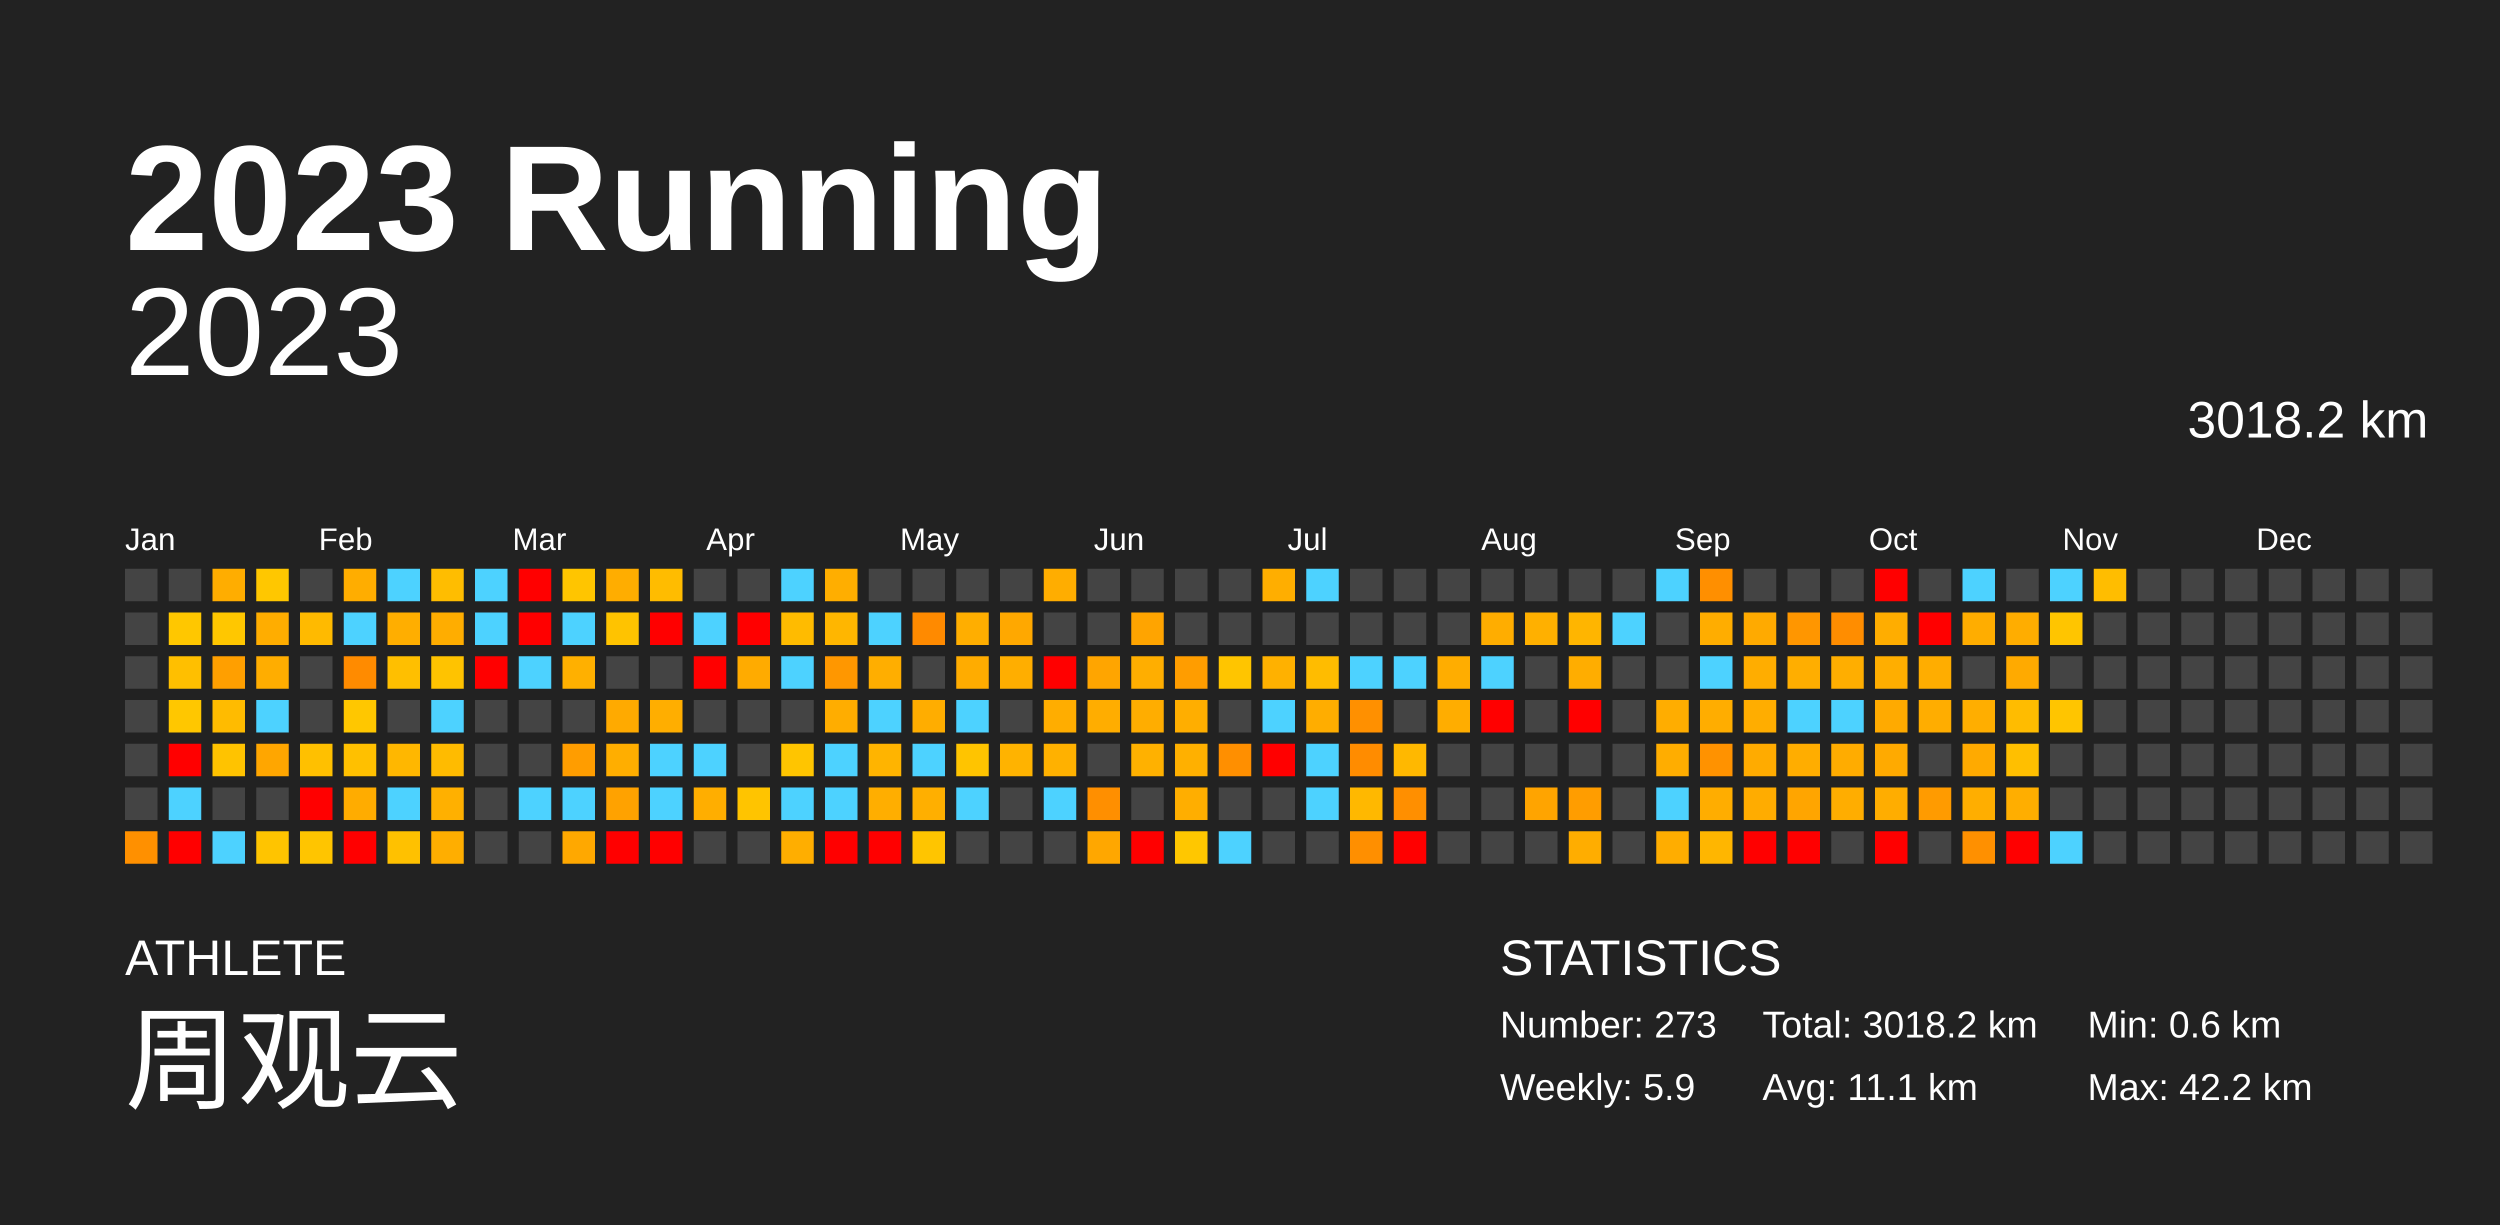
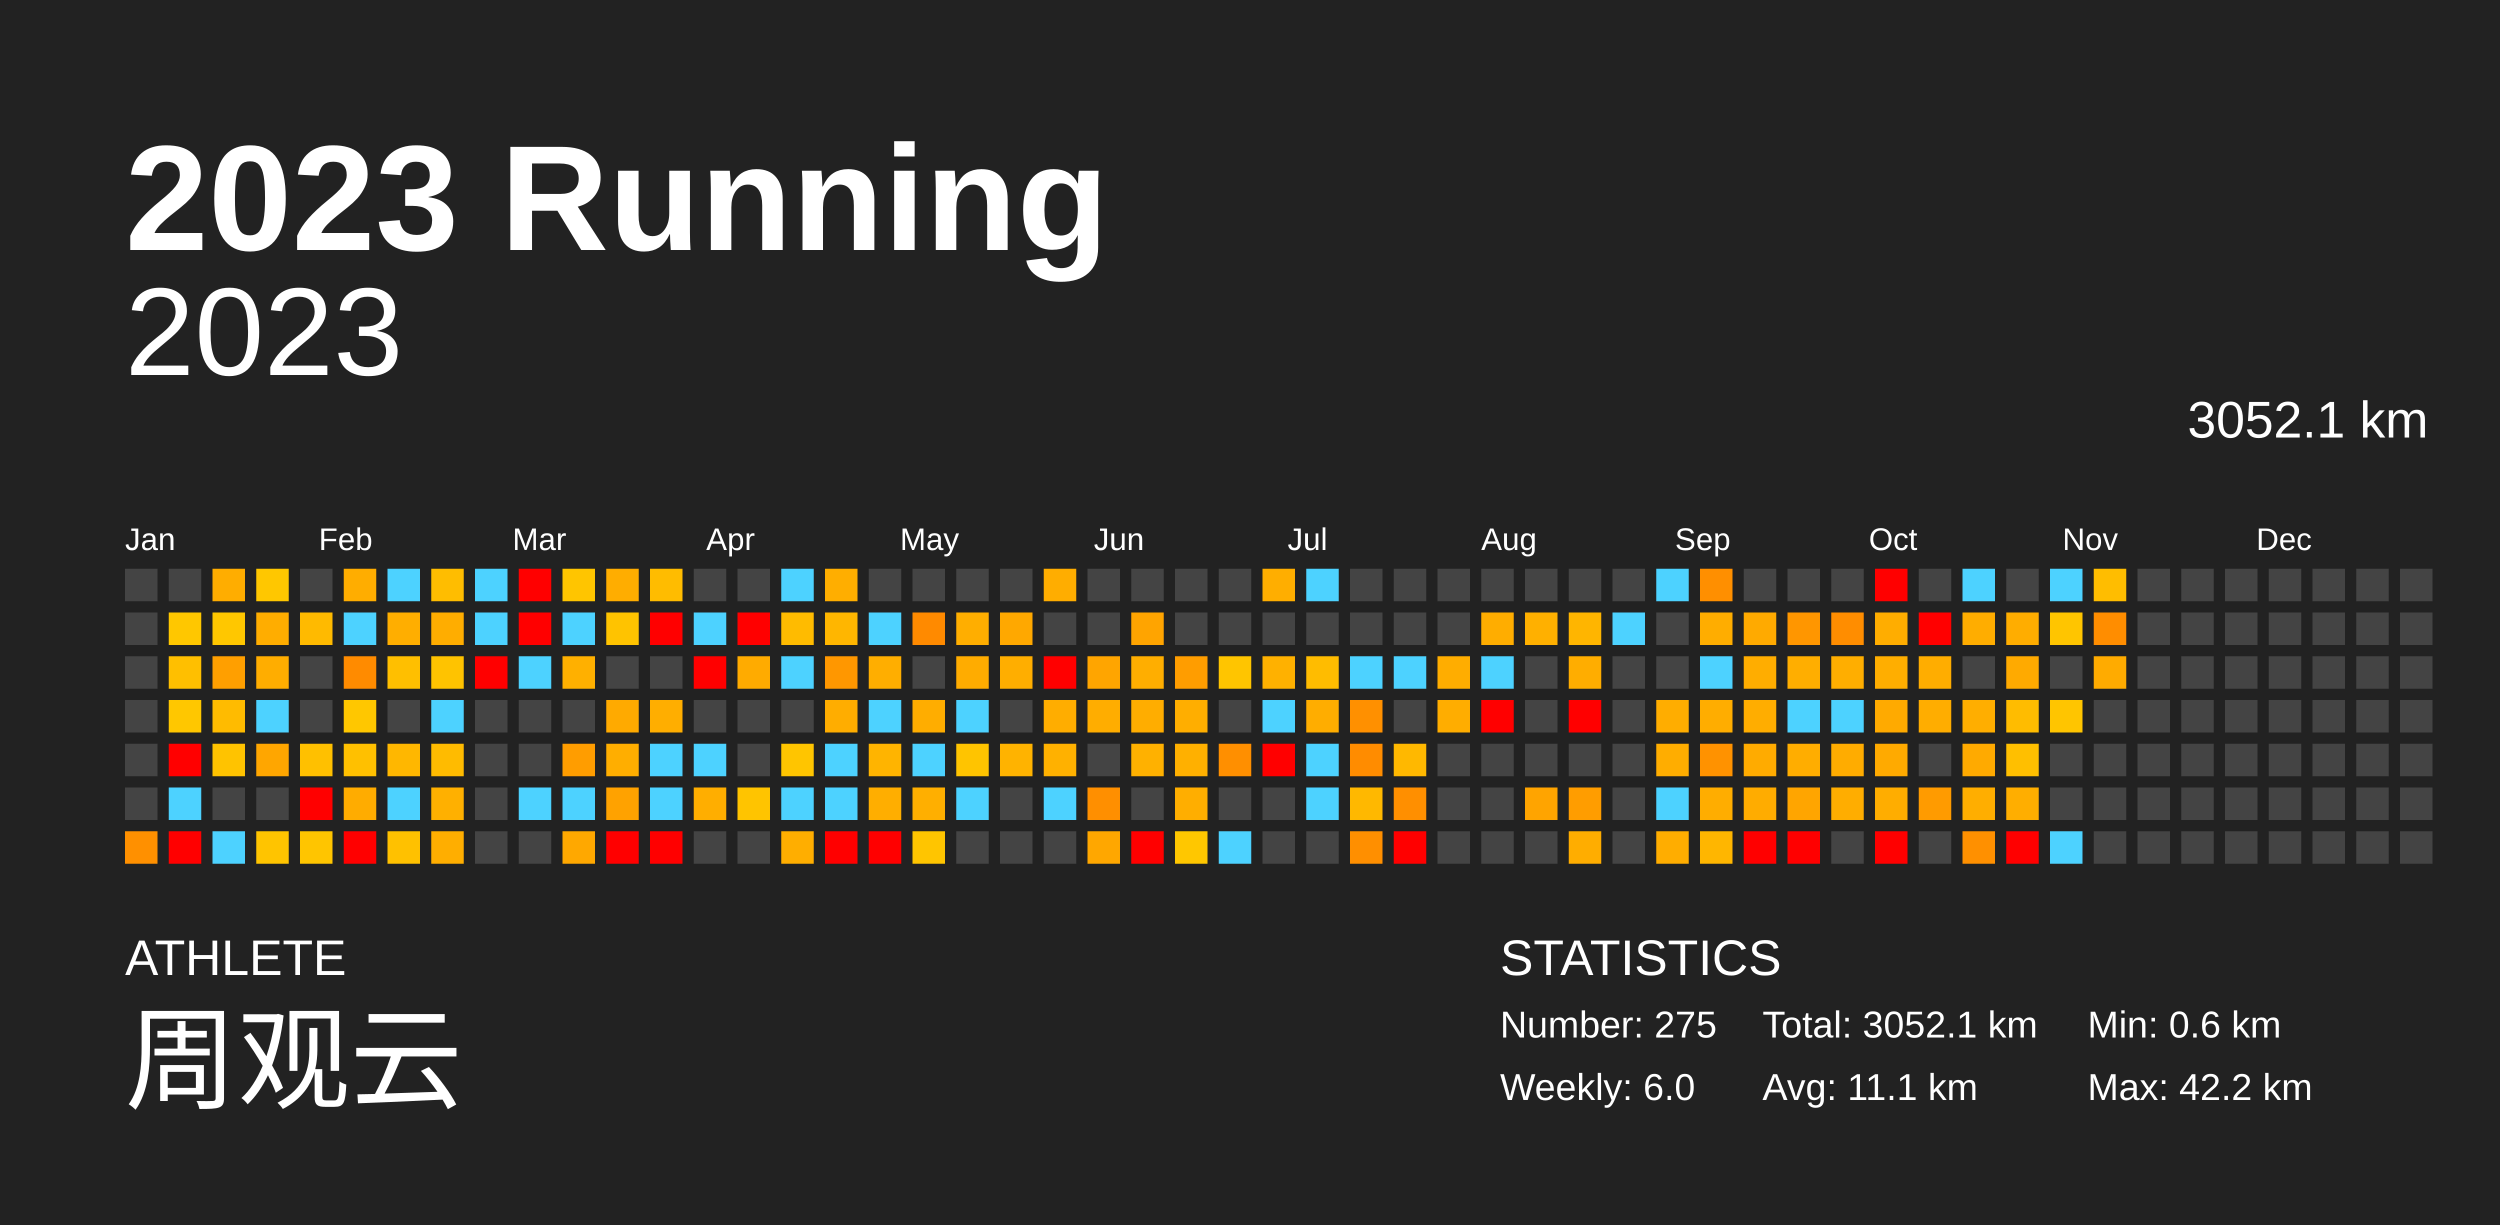
<svg xmlns="http://www.w3.org/2000/svg" baseProfile="full" height="98mm" version="1.1" viewBox="0,0,200,98" width="200mm">
  <defs />
  <rect fill="#222222" height="98" width="200" x="0" y="0" />
  <text fill="#FFFFFF" style="font-size:12px; font-family:Arial; font-weight:bold;" x="10" y="20">2023 Running</text>
  <text fill="#FFFFFF" style="font-size:4px; font-family:Arial" x="10" y="78">ATHLETE</text>
  <text fill="#FFFFFF" style="font-size:9px; font-family:Arial" x="10" y="88">周观云</text>
  <text fill="#FFFFFF" style="font-size:4px; font-family:Arial" x="120" y="78">STATISTICS</text>
-   <text fill="#FFFFFF" style="font-size:3px; font-family:Arial" x="120" y="83">Number: 273</text>
-   <text fill="#FFFFFF" style="font-size:3px; font-family:Arial" x="120" y="88">Weekly: 5.9</text>
-   <text fill="#FFFFFF" style="font-size:3px; font-family:Arial" x="141" y="83">Total: 3018.2 km</text>
+   <text fill="#FFFFFF" style="font-size:3px; font-family:Arial" x="120" y="83">Number: 275</text>
+   <text fill="#FFFFFF" style="font-size:3px; font-family:Arial" x="120" y="88">Weekly: 6.0</text>
+   <text fill="#FFFFFF" style="font-size:3px; font-family:Arial" x="141" y="83">Total: 3052.1 km</text>
  <text fill="#FFFFFF" style="font-size:3px; font-family:Arial" x="141" y="88">Avg: 11.1 km</text>
  <text fill="#FFFFFF" style="font-size:3px; font-family:Arial" x="167" y="83">Min: 0.6 km</text>
  <text fill="#FFFFFF" style="font-size:3px; font-family:Arial" x="167" y="88">Max: 42.2 km</text>
  <text alignment-baseline="hanging" fill="#FFFFFF" style="font-size:10.0px; font-family:Arial;" x="10" y="30">2023</text>
-   <text alignment-baseline="hanging" fill="#FFFFFF" style="font-size:4.125px; font-family:Arial;" x="175" y="35">3018.2 km</text>
+   <text alignment-baseline="hanging" fill="#FFFFFF" style="font-size:4.125px; font-family:Arial;" x="175" y="35">3052.1 km</text>
  <text fill="#FFFFFF" style="font-size:2.5px; font-family:Arial" x="10.0" y="44">Jan</text>
  <text fill="#FFFFFF" style="font-size:2.5px; font-family:Arial" x="25.5" y="44">Feb</text>
  <text fill="#FFFFFF" style="font-size:2.5px; font-family:Arial" x="41.0" y="44">Mar</text>
  <text fill="#FFFFFF" style="font-size:2.5px; font-family:Arial" x="56.5" y="44">Apr</text>
  <text fill="#FFFFFF" style="font-size:2.5px; font-family:Arial" x="72.0" y="44">May</text>
  <text fill="#FFFFFF" style="font-size:2.5px; font-family:Arial" x="87.5" y="44">Jun</text>
  <text fill="#FFFFFF" style="font-size:2.5px; font-family:Arial" x="103.0" y="44">Jul</text>
  <text fill="#FFFFFF" style="font-size:2.5px; font-family:Arial" x="118.5" y="44">Aug</text>
  <text fill="#FFFFFF" style="font-size:2.5px; font-family:Arial" x="134.0" y="44">Sep</text>
  <text fill="#FFFFFF" style="font-size:2.5px; font-family:Arial" x="149.5" y="44">Oct</text>
  <text fill="#FFFFFF" style="font-size:2.5px; font-family:Arial" x="165.0" y="44">Nov</text>
  <text fill="#FFFFFF" style="font-size:2.5px; font-family:Arial" x="180.5" y="44">Dec</text>
  <rect fill="#444444" height="2.6" width="2.6" x="10.0" y="45.5" />
  <rect fill="#444444" height="2.6" width="2.6" x="10.0" y="49.0" />
  <rect fill="#444444" height="2.6" width="2.6" x="10.0" y="52.5" />
  <rect fill="#444444" height="2.6" width="2.6" x="10.0" y="56.0" />
  <rect fill="#444444" height="2.6" width="2.6" x="10.0" y="59.5" />
  <rect fill="#444444" height="2.6" width="2.6" x="10.0" y="63.0" />
  <rect fill="#ff9000" height="2.6" width="2.6" x="10.0" y="66.5" />
  <rect fill="#444444" height="2.6" width="2.6" x="13.5" y="45.5" />
  <rect fill="#ffc700" height="2.6" width="2.6" x="13.5" y="49.0" />
  <rect fill="#ffbf00" height="2.6" width="2.6" x="13.5" y="52.5" />
  <rect fill="#ffc700" height="2.6" width="2.6" x="13.5" y="56.0" />
  <rect fill="red" height="2.6" width="2.6" x="13.5" y="59.5" />
  <rect fill="#4dd2ff" height="2.6" width="2.6" x="13.5" y="63.0" />
  <rect fill="red" height="2.6" width="2.6" x="13.5" y="66.5" />
  <rect fill="#ffad00" height="2.6" width="2.6" x="17.0" y="45.5" />
  <rect fill="#ffc700" height="2.6" width="2.6" x="17.0" y="49.0" />
  <rect fill="#ff9f00" height="2.6" width="2.6" x="17.0" y="52.5" />
  <rect fill="#ffbb00" height="2.6" width="2.6" x="17.0" y="56.0" />
  <rect fill="#ffc300" height="2.6" width="2.6" x="17.0" y="59.5" />
  <rect fill="#444444" height="2.6" width="2.6" x="17.0" y="63.0" />
  <rect fill="#4dd2ff" height="2.6" width="2.6" x="17.0" y="66.5" />
  <rect fill="#ffc700" height="2.6" width="2.6" x="20.5" y="45.5" />
  <rect fill="#ffad00" height="2.6" width="2.6" x="20.5" y="49.0" />
  <rect fill="#ffad00" height="2.6" width="2.6" x="20.5" y="52.5" />
  <rect fill="#4dd2ff" height="2.6" width="2.6" x="20.5" y="56.0" />
  <rect fill="#ffa600" height="2.6" width="2.6" x="20.5" y="59.5" />
  <rect fill="#444444" height="2.6" width="2.6" x="20.5" y="63.0" />
  <rect fill="#ffc400" height="2.6" width="2.6" x="20.5" y="66.5" />
  <rect fill="#444444" height="2.6" width="2.6" x="24.0" y="45.5" />
  <rect fill="#ffba00" height="2.6" width="2.6" x="24.0" y="49.0" />
  <rect fill="#444444" height="2.6" width="2.6" x="24.0" y="52.5" />
  <rect fill="#444444" height="2.6" width="2.6" x="24.0" y="56.0" />
  <rect fill="#ffc000" height="2.6" width="2.6" x="24.0" y="59.5" />
  <rect fill="red" height="2.6" width="2.6" x="24.0" y="63.0" />
  <rect fill="#ffc500" height="2.6" width="2.6" x="24.0" y="66.5" />
  <rect fill="#ffad00" height="2.6" width="2.6" x="27.5" y="45.5" />
  <rect fill="#4dd2ff" height="2.6" width="2.6" x="27.5" y="49.0" />
  <rect fill="#ff8b00" height="2.6" width="2.6" x="27.5" y="52.5" />
  <rect fill="#ffc700" height="2.6" width="2.6" x="27.5" y="56.0" />
  <rect fill="#ffc000" height="2.6" width="2.6" x="27.5" y="59.5" />
  <rect fill="#ffac00" height="2.6" width="2.6" x="27.5" y="63.0" />
  <rect fill="red" height="2.6" width="2.6" x="27.5" y="66.5" />
  <rect fill="#4dd2ff" height="2.6" width="2.6" x="31.0" y="45.5" />
  <rect fill="#ffae00" height="2.6" width="2.6" x="31.0" y="49.0" />
  <rect fill="#ffbf00" height="2.6" width="2.6" x="31.0" y="52.5" />
  <rect fill="#444444" height="2.6" width="2.6" x="31.0" y="56.0" />
  <rect fill="#ffb700" height="2.6" width="2.6" x="31.0" y="59.5" />
  <rect fill="#4dd2ff" height="2.6" width="2.6" x="31.0" y="63.0" />
  <rect fill="#ffc100" height="2.6" width="2.6" x="31.0" y="66.5" />
  <rect fill="#ffbd00" height="2.6" width="2.6" x="34.5" y="45.5" />
  <rect fill="#ffad00" height="2.6" width="2.6" x="34.5" y="49.0" />
  <rect fill="#ffc300" height="2.6" width="2.6" x="34.5" y="52.5" />
  <rect fill="#4dd2ff" height="2.6" width="2.6" x="34.5" y="56.0" />
  <rect fill="#ffbb00" height="2.6" width="2.6" x="34.5" y="59.5" />
  <rect fill="#ffb000" height="2.6" width="2.6" x="34.5" y="63.0" />
  <rect fill="#ffae00" height="2.6" width="2.6" x="34.5" y="66.5" />
  <rect fill="#4dd2ff" height="2.6" width="2.6" x="38.0" y="45.5" />
  <rect fill="#4dd2ff" height="2.6" width="2.6" x="38.0" y="49.0" />
  <rect fill="red" height="2.6" width="2.6" x="38.0" y="52.5" />
  <rect fill="#444444" height="2.6" width="2.6" x="38.0" y="56.0" />
  <rect fill="#444444" height="2.6" width="2.6" x="38.0" y="59.5" />
  <rect fill="#444444" height="2.6" width="2.6" x="38.0" y="63.0" />
  <rect fill="#444444" height="2.6" width="2.6" x="38.0" y="66.5" />
  <rect fill="red" height="2.6" width="2.6" x="41.5" y="45.5" />
  <rect fill="red" height="2.6" width="2.6" x="41.5" y="49.0" />
  <rect fill="#4dd2ff" height="2.6" width="2.6" x="41.5" y="52.5" />
  <rect fill="#444444" height="2.6" width="2.6" x="41.5" y="56.0" />
  <rect fill="#444444" height="2.6" width="2.6" x="41.5" y="59.5" />
  <rect fill="#4dd2ff" height="2.6" width="2.6" x="41.5" y="63.0" />
  <rect fill="#444444" height="2.6" width="2.6" x="41.5" y="66.5" />
  <rect fill="#ffc500" height="2.6" width="2.6" x="45.0" y="45.5" />
  <rect fill="#4dd2ff" height="2.6" width="2.6" x="45.0" y="49.0" />
  <rect fill="#ffb000" height="2.6" width="2.6" x="45.0" y="52.5" />
  <rect fill="#444444" height="2.6" width="2.6" x="45.0" y="56.0" />
  <rect fill="#ff9d00" height="2.6" width="2.6" x="45.0" y="59.5" />
  <rect fill="#4dd2ff" height="2.6" width="2.6" x="45.0" y="63.0" />
  <rect fill="#ffa800" height="2.6" width="2.6" x="45.0" y="66.5" />
  <rect fill="#ffad00" height="2.6" width="2.6" x="48.5" y="45.5" />
  <rect fill="#ffc300" height="2.6" width="2.6" x="48.5" y="49.0" />
  <rect fill="#444444" height="2.6" width="2.6" x="48.5" y="52.5" />
  <rect fill="#ffaa00" height="2.6" width="2.6" x="48.5" y="56.0" />
  <rect fill="#ffae00" height="2.6" width="2.6" x="48.5" y="59.5" />
  <rect fill="#ffa200" height="2.6" width="2.6" x="48.5" y="63.0" />
  <rect fill="red" height="2.6" width="2.6" x="48.5" y="66.5" />
  <rect fill="#ffbc00" height="2.6" width="2.6" x="52.0" y="45.5" />
  <rect fill="red" height="2.6" width="2.6" x="52.0" y="49.0" />
  <rect fill="#444444" height="2.6" width="2.6" x="52.0" y="52.5" />
  <rect fill="#ffae00" height="2.6" width="2.6" x="52.0" y="56.0" />
  <rect fill="#4dd2ff" height="2.6" width="2.6" x="52.0" y="59.5" />
  <rect fill="#4dd2ff" height="2.6" width="2.6" x="52.0" y="63.0" />
  <rect fill="red" height="2.6" width="2.6" x="52.0" y="66.5" />
  <rect fill="#444444" height="2.6" width="2.6" x="55.5" y="45.5" />
  <rect fill="#4dd2ff" height="2.6" width="2.6" x="55.5" y="49.0" />
  <rect fill="red" height="2.6" width="2.6" x="55.5" y="52.5" />
  <rect fill="#444444" height="2.6" width="2.6" x="55.5" y="56.0" />
  <rect fill="#4dd2ff" height="2.6" width="2.6" x="55.5" y="59.5" />
  <rect fill="#ffae00" height="2.6" width="2.6" x="55.5" y="63.0" />
  <rect fill="#444444" height="2.6" width="2.6" x="55.5" y="66.5" />
  <rect fill="#444444" height="2.6" width="2.6" x="59.0" y="45.5" />
  <rect fill="red" height="2.6" width="2.6" x="59.0" y="49.0" />
  <rect fill="#ffab00" height="2.6" width="2.6" x="59.0" y="52.5" />
  <rect fill="#444444" height="2.6" width="2.6" x="59.0" y="56.0" />
  <rect fill="#444444" height="2.6" width="2.6" x="59.0" y="59.5" />
  <rect fill="#ffc400" height="2.6" width="2.6" x="59.0" y="63.0" />
  <rect fill="#444444" height="2.6" width="2.6" x="59.0" y="66.5" />
  <rect fill="#4dd2ff" height="2.6" width="2.6" x="62.5" y="45.5" />
  <rect fill="#ffbb00" height="2.6" width="2.6" x="62.5" y="49.0" />
  <rect fill="#4dd2ff" height="2.6" width="2.6" x="62.5" y="52.5" />
  <rect fill="#444444" height="2.6" width="2.6" x="62.5" y="56.0" />
  <rect fill="#ffc500" height="2.6" width="2.6" x="62.5" y="59.5" />
  <rect fill="#4dd2ff" height="2.6" width="2.6" x="62.5" y="63.0" />
  <rect fill="#ffae00" height="2.6" width="2.6" x="62.5" y="66.5" />
  <rect fill="#ffae00" height="2.6" width="2.6" x="66.0" y="45.5" />
  <rect fill="#ffb600" height="2.6" width="2.6" x="66.0" y="49.0" />
  <rect fill="#ff9700" height="2.6" width="2.6" x="66.0" y="52.5" />
  <rect fill="#ffad00" height="2.6" width="2.6" x="66.0" y="56.0" />
  <rect fill="#4dd2ff" height="2.6" width="2.6" x="66.0" y="59.5" />
  <rect fill="#4dd2ff" height="2.6" width="2.6" x="66.0" y="63.0" />
  <rect fill="red" height="2.6" width="2.6" x="66.0" y="66.5" />
  <rect fill="#444444" height="2.6" width="2.6" x="69.5" y="45.5" />
  <rect fill="#4dd2ff" height="2.6" width="2.6" x="69.5" y="49.0" />
  <rect fill="#ffae00" height="2.6" width="2.6" x="69.5" y="52.5" />
  <rect fill="#4dd2ff" height="2.6" width="2.6" x="69.5" y="56.0" />
  <rect fill="#ffb400" height="2.6" width="2.6" x="69.5" y="59.5" />
  <rect fill="#ffae00" height="2.6" width="2.6" x="69.5" y="63.0" />
  <rect fill="red" height="2.6" width="2.6" x="69.5" y="66.5" />
  <rect fill="#444444" height="2.6" width="2.6" x="73.0" y="45.5" />
  <rect fill="#ff8a00" height="2.6" width="2.6" x="73.0" y="49.0" />
  <rect fill="#444444" height="2.6" width="2.6" x="73.0" y="52.5" />
  <rect fill="#ffad00" height="2.6" width="2.6" x="73.0" y="56.0" />
  <rect fill="#4dd2ff" height="2.6" width="2.6" x="73.0" y="59.5" />
  <rect fill="#ffaf00" height="2.6" width="2.6" x="73.0" y="63.0" />
  <rect fill="#ffc500" height="2.6" width="2.6" x="73.0" y="66.5" />
  <rect fill="#444444" height="2.6" width="2.6" x="76.5" y="45.5" />
  <rect fill="#ffae00" height="2.6" width="2.6" x="76.5" y="49.0" />
  <rect fill="#ffac00" height="2.6" width="2.6" x="76.5" y="52.5" />
  <rect fill="#4dd2ff" height="2.6" width="2.6" x="76.5" y="56.0" />
  <rect fill="#ffc400" height="2.6" width="2.6" x="76.5" y="59.5" />
  <rect fill="#4dd2ff" height="2.6" width="2.6" x="76.5" y="63.0" />
  <rect fill="#444444" height="2.6" width="2.6" x="76.5" y="66.5" />
  <rect fill="#444444" height="2.6" width="2.6" x="80.0" y="45.5" />
  <rect fill="#ffa800" height="2.6" width="2.6" x="80.0" y="49.0" />
  <rect fill="#ffae00" height="2.6" width="2.6" x="80.0" y="52.5" />
  <rect fill="#444444" height="2.6" width="2.6" x="80.0" y="56.0" />
  <rect fill="#ffb300" height="2.6" width="2.6" x="80.0" y="59.5" />
  <rect fill="#444444" height="2.6" width="2.6" x="80.0" y="63.0" />
  <rect fill="#444444" height="2.6" width="2.6" x="80.0" y="66.5" />
  <rect fill="#ffad00" height="2.6" width="2.6" x="83.5" y="45.5" />
  <rect fill="#444444" height="2.6" width="2.6" x="83.5" y="49.0" />
  <rect fill="red" height="2.6" width="2.6" x="83.5" y="52.5" />
  <rect fill="#ffad00" height="2.6" width="2.6" x="83.5" y="56.0" />
  <rect fill="#ffb100" height="2.6" width="2.6" x="83.5" y="59.5" />
  <rect fill="#4dd2ff" height="2.6" width="2.6" x="83.5" y="63.0" />
  <rect fill="#444444" height="2.6" width="2.6" x="83.5" y="66.5" />
  <rect fill="#444444" height="2.6" width="2.6" x="87.0" y="45.5" />
  <rect fill="#444444" height="2.6" width="2.6" x="87.0" y="49.0" />
  <rect fill="#ffa500" height="2.6" width="2.6" x="87.0" y="52.5" />
  <rect fill="#ffad00" height="2.6" width="2.6" x="87.0" y="56.0" />
  <rect fill="#444444" height="2.6" width="2.6" x="87.0" y="59.5" />
  <rect fill="#ff8f00" height="2.6" width="2.6" x="87.0" y="63.0" />
  <rect fill="#ffa700" height="2.6" width="2.6" x="87.0" y="66.5" />
  <rect fill="#444444" height="2.6" width="2.6" x="90.5" y="45.5" />
  <rect fill="#ffa400" height="2.6" width="2.6" x="90.5" y="49.0" />
  <rect fill="#ffae00" height="2.6" width="2.6" x="90.5" y="52.5" />
  <rect fill="#ffad00" height="2.6" width="2.6" x="90.5" y="56.0" />
  <rect fill="#ffb100" height="2.6" width="2.6" x="90.5" y="59.5" />
  <rect fill="#444444" height="2.6" width="2.6" x="90.5" y="63.0" />
  <rect fill="red" height="2.6" width="2.6" x="90.5" y="66.5" />
  <rect fill="#444444" height="2.6" width="2.6" x="94.0" y="45.5" />
  <rect fill="#444444" height="2.6" width="2.6" x="94.0" y="49.0" />
  <rect fill="#ff9d00" height="2.6" width="2.6" x="94.0" y="52.5" />
  <rect fill="#ffae00" height="2.6" width="2.6" x="94.0" y="56.0" />
  <rect fill="#ffb000" height="2.6" width="2.6" x="94.0" y="59.5" />
  <rect fill="#ffae00" height="2.6" width="2.6" x="94.0" y="63.0" />
  <rect fill="#ffc700" height="2.6" width="2.6" x="94.0" y="66.5" />
  <rect fill="#444444" height="2.6" width="2.6" x="97.5" y="45.5" />
  <rect fill="#444444" height="2.6" width="2.6" x="97.5" y="49.0" />
  <rect fill="#ffc500" height="2.6" width="2.6" x="97.5" y="52.5" />
  <rect fill="#444444" height="2.6" width="2.6" x="97.5" y="56.0" />
  <rect fill="#ff8f00" height="2.6" width="2.6" x="97.5" y="59.5" />
  <rect fill="#444444" height="2.6" width="2.6" x="97.5" y="63.0" />
  <rect fill="#4dd2ff" height="2.6" width="2.6" x="97.5" y="66.5" />
  <rect fill="#ffae00" height="2.6" width="2.6" x="101.0" y="45.5" />
  <rect fill="#444444" height="2.6" width="2.6" x="101.0" y="49.0" />
  <rect fill="#ffb100" height="2.6" width="2.6" x="101.0" y="52.5" />
  <rect fill="#4dd2ff" height="2.6" width="2.6" x="101.0" y="56.0" />
  <rect fill="red" height="2.6" width="2.6" x="101.0" y="59.5" />
  <rect fill="#444444" height="2.6" width="2.6" x="101.0" y="63.0" />
  <rect fill="#444444" height="2.6" width="2.6" x="101.0" y="66.5" />
  <rect fill="#4dd2ff" height="2.6" width="2.6" x="104.5" y="45.5" />
  <rect fill="#444444" height="2.6" width="2.6" x="104.5" y="49.0" />
  <rect fill="#ffbc00" height="2.6" width="2.6" x="104.5" y="52.5" />
  <rect fill="#ffad00" height="2.6" width="2.6" x="104.5" y="56.0" />
  <rect fill="#4dd2ff" height="2.6" width="2.6" x="104.5" y="59.5" />
  <rect fill="#4dd2ff" height="2.6" width="2.6" x="104.5" y="63.0" />
  <rect fill="#444444" height="2.6" width="2.6" x="104.5" y="66.5" />
  <rect fill="#444444" height="2.6" width="2.6" x="108.0" y="45.5" />
  <rect fill="#444444" height="2.6" width="2.6" x="108.0" y="49.0" />
  <rect fill="#4dd2ff" height="2.6" width="2.6" x="108.0" y="52.5" />
  <rect fill="#ff9000" height="2.6" width="2.6" x="108.0" y="56.0" />
  <rect fill="#ff8c00" height="2.6" width="2.6" x="108.0" y="59.5" />
  <rect fill="#ffb800" height="2.6" width="2.6" x="108.0" y="63.0" />
  <rect fill="#ff8f00" height="2.6" width="2.6" x="108.0" y="66.5" />
  <rect fill="#444444" height="2.6" width="2.6" x="111.5" y="45.5" />
  <rect fill="#444444" height="2.6" width="2.6" x="111.5" y="49.0" />
  <rect fill="#4dd2ff" height="2.6" width="2.6" x="111.5" y="52.5" />
  <rect fill="#444444" height="2.6" width="2.6" x="111.5" y="56.0" />
  <rect fill="#ffb800" height="2.6" width="2.6" x="111.5" y="59.5" />
  <rect fill="#ff8f00" height="2.6" width="2.6" x="111.5" y="63.0" />
  <rect fill="red" height="2.6" width="2.6" x="111.5" y="66.5" />
  <rect fill="#444444" height="2.6" width="2.6" x="115.0" y="45.5" />
  <rect fill="#444444" height="2.6" width="2.6" x="115.0" y="49.0" />
  <rect fill="#ffad00" height="2.6" width="2.6" x="115.0" y="52.5" />
  <rect fill="#ffad00" height="2.6" width="2.6" x="115.0" y="56.0" />
  <rect fill="#444444" height="2.6" width="2.6" x="115.0" y="59.5" />
  <rect fill="#444444" height="2.6" width="2.6" x="115.0" y="63.0" />
  <rect fill="#444444" height="2.6" width="2.6" x="115.0" y="66.5" />
  <rect fill="#444444" height="2.6" width="2.6" x="118.5" y="45.5" />
  <rect fill="#ffad00" height="2.6" width="2.6" x="118.5" y="49.0" />
  <rect fill="#4dd2ff" height="2.6" width="2.6" x="118.5" y="52.5" />
  <rect fill="red" height="2.6" width="2.6" x="118.5" y="56.0" />
  <rect fill="#444444" height="2.6" width="2.6" x="118.5" y="59.5" />
  <rect fill="#444444" height="2.6" width="2.6" x="118.5" y="63.0" />
  <rect fill="#444444" height="2.6" width="2.6" x="118.5" y="66.5" />
  <rect fill="#444444" height="2.6" width="2.6" x="122.0" y="45.5" />
  <rect fill="#ffb000" height="2.6" width="2.6" x="122.0" y="49.0" />
  <rect fill="#444444" height="2.6" width="2.6" x="122.0" y="52.5" />
  <rect fill="#444444" height="2.6" width="2.6" x="122.0" y="56.0" />
  <rect fill="#444444" height="2.6" width="2.6" x="122.0" y="59.5" />
  <rect fill="#ffa400" height="2.6" width="2.6" x="122.0" y="63.0" />
  <rect fill="#444444" height="2.6" width="2.6" x="122.0" y="66.5" />
  <rect fill="#444444" height="2.6" width="2.6" x="125.5" y="45.5" />
  <rect fill="#ffb500" height="2.6" width="2.6" x="125.5" y="49.0" />
  <rect fill="#ffad00" height="2.6" width="2.6" x="125.5" y="52.5" />
  <rect fill="red" height="2.6" width="2.6" x="125.5" y="56.0" />
  <rect fill="#444444" height="2.6" width="2.6" x="125.5" y="59.5" />
  <rect fill="#ff9d00" height="2.6" width="2.6" x="125.5" y="63.0" />
  <rect fill="#ffad00" height="2.6" width="2.6" x="125.5" y="66.5" />
  <rect fill="#444444" height="2.6" width="2.6" x="129.0" y="45.5" />
  <rect fill="#4dd2ff" height="2.6" width="2.6" x="129.0" y="49.0" />
  <rect fill="#444444" height="2.6" width="2.6" x="129.0" y="52.5" />
  <rect fill="#444444" height="2.6" width="2.6" x="129.0" y="56.0" />
  <rect fill="#444444" height="2.6" width="2.6" x="129.0" y="59.5" />
  <rect fill="#444444" height="2.6" width="2.6" x="129.0" y="63.0" />
  <rect fill="#444444" height="2.6" width="2.6" x="129.0" y="66.5" />
  <rect fill="#4dd2ff" height="2.6" width="2.6" x="132.5" y="45.5" />
  <rect fill="#444444" height="2.6" width="2.6" x="132.5" y="49.0" />
  <rect fill="#444444" height="2.6" width="2.6" x="132.5" y="52.5" />
  <rect fill="#ffad00" height="2.6" width="2.6" x="132.5" y="56.0" />
  <rect fill="#ffad00" height="2.6" width="2.6" x="132.5" y="59.5" />
  <rect fill="#4dd2ff" height="2.6" width="2.6" x="132.5" y="63.0" />
  <rect fill="#ffad00" height="2.6" width="2.6" x="132.5" y="66.5" />
  <rect fill="#ff8f00" height="2.6" width="2.6" x="136.0" y="45.5" />
  <rect fill="#ffad00" height="2.6" width="2.6" x="136.0" y="49.0" />
  <rect fill="#4dd2ff" height="2.6" width="2.6" x="136.0" y="52.5" />
  <rect fill="#ffad00" height="2.6" width="2.6" x="136.0" y="56.0" />
  <rect fill="#ff9200" height="2.6" width="2.6" x="136.0" y="59.5" />
  <rect fill="#ffad00" height="2.6" width="2.6" x="136.0" y="63.0" />
  <rect fill="#ffb600" height="2.6" width="2.6" x="136.0" y="66.5" />
  <rect fill="#444444" height="2.6" width="2.6" x="139.5" y="45.5" />
  <rect fill="#ffaa00" height="2.6" width="2.6" x="139.5" y="49.0" />
  <rect fill="#ffad00" height="2.6" width="2.6" x="139.5" y="52.5" />
  <rect fill="#ffad00" height="2.6" width="2.6" x="139.5" y="56.0" />
  <rect fill="#ffab00" height="2.6" width="2.6" x="139.5" y="59.5" />
  <rect fill="#ffac00" height="2.6" width="2.6" x="139.5" y="63.0" />
  <rect fill="red" height="2.6" width="2.6" x="139.5" y="66.5" />
  <rect fill="#444444" height="2.6" width="2.6" x="143.0" y="45.5" />
  <rect fill="#ff9600" height="2.6" width="2.6" x="143.0" y="49.0" />
  <rect fill="#ffae00" height="2.6" width="2.6" x="143.0" y="52.5" />
  <rect fill="#4dd2ff" height="2.6" width="2.6" x="143.0" y="56.0" />
  <rect fill="#ffad00" height="2.6" width="2.6" x="143.0" y="59.5" />
  <rect fill="#ffa500" height="2.6" width="2.6" x="143.0" y="63.0" />
  <rect fill="red" height="2.6" width="2.6" x="143.0" y="66.5" />
  <rect fill="#444444" height="2.6" width="2.6" x="146.5" y="45.5" />
  <rect fill="#ff8d00" height="2.6" width="2.6" x="146.5" y="49.0" />
  <rect fill="#ffae00" height="2.6" width="2.6" x="146.5" y="52.5" />
  <rect fill="#4dd2ff" height="2.6" width="2.6" x="146.5" y="56.0" />
  <rect fill="#ffac00" height="2.6" width="2.6" x="146.5" y="59.5" />
  <rect fill="#ffad00" height="2.6" width="2.6" x="146.5" y="63.0" />
  <rect fill="#444444" height="2.6" width="2.6" x="146.5" y="66.5" />
  <rect fill="red" height="2.6" width="2.6" x="150.0" y="45.5" />
  <rect fill="#ffad00" height="2.6" width="2.6" x="150.0" y="49.0" />
  <rect fill="#ffae00" height="2.6" width="2.6" x="150.0" y="52.5" />
  <rect fill="#ffaa00" height="2.6" width="2.6" x="150.0" y="56.0" />
  <rect fill="#ffaa00" height="2.6" width="2.6" x="150.0" y="59.5" />
  <rect fill="#ffad00" height="2.6" width="2.6" x="150.0" y="63.0" />
  <rect fill="red" height="2.6" width="2.6" x="150.0" y="66.5" />
  <rect fill="#444444" height="2.6" width="2.6" x="153.5" y="45.5" />
  <rect fill="red" height="2.6" width="2.6" x="153.5" y="49.0" />
  <rect fill="#ffad00" height="2.6" width="2.6" x="153.5" y="52.5" />
  <rect fill="#ffad00" height="2.6" width="2.6" x="153.5" y="56.0" />
  <rect fill="#444444" height="2.6" width="2.6" x="153.5" y="59.5" />
  <rect fill="#ff9b00" height="2.6" width="2.6" x="153.5" y="63.0" />
  <rect fill="#444444" height="2.6" width="2.6" x="153.5" y="66.5" />
  <rect fill="#4dd2ff" height="2.6" width="2.6" x="157.0" y="45.5" />
  <rect fill="#ffad00" height="2.6" width="2.6" x="157.0" y="49.0" />
  <rect fill="#444444" height="2.6" width="2.6" x="157.0" y="52.5" />
  <rect fill="#ffae00" height="2.6" width="2.6" x="157.0" y="56.0" />
  <rect fill="#ffaa00" height="2.6" width="2.6" x="157.0" y="59.5" />
  <rect fill="#ffae00" height="2.6" width="2.6" x="157.0" y="63.0" />
  <rect fill="#ff9000" height="2.6" width="2.6" x="157.0" y="66.5" />
  <rect fill="#444444" height="2.6" width="2.6" x="160.5" y="45.5" />
  <rect fill="#ffad00" height="2.6" width="2.6" x="160.5" y="49.0" />
  <rect fill="#ffaa00" height="2.6" width="2.6" x="160.5" y="52.5" />
  <rect fill="#ffbc00" height="2.6" width="2.6" x="160.5" y="56.0" />
  <rect fill="#ffbf00" height="2.6" width="2.6" x="160.5" y="59.5" />
  <rect fill="#ffae00" height="2.6" width="2.6" x="160.5" y="63.0" />
  <rect fill="red" height="2.6" width="2.6" x="160.5" y="66.5" />
  <rect fill="#4dd2ff" height="2.6" width="2.6" x="164.0" y="45.5" />
  <rect fill="#ffc500" height="2.6" width="2.6" x="164.0" y="49.0" />
  <rect fill="#444444" height="2.6" width="2.6" x="164.0" y="52.5" />
  <rect fill="#ffc500" height="2.6" width="2.6" x="164.0" y="56.0" />
  <rect fill="#444444" height="2.6" width="2.6" x="164.0" y="59.5" />
  <rect fill="#444444" height="2.6" width="2.6" x="164.0" y="63.0" />
  <rect fill="#4dd2ff" height="2.6" width="2.6" x="164.0" y="66.5" />
  <rect fill="#ffbd00" height="2.6" width="2.6" x="167.5" y="45.5" />
-   <rect fill="#444444" height="2.6" width="2.6" x="167.5" y="49.0" />
-   <rect fill="#444444" height="2.6" width="2.6" x="167.5" y="52.5" />
+   <rect fill="#ff8d00" height="2.6" width="2.6" x="167.5" y="49.0" />
+   <rect fill="#ffab00" height="2.6" width="2.6" x="167.5" y="52.5" />
  <rect fill="#444444" height="2.6" width="2.6" x="167.5" y="56.0" />
  <rect fill="#444444" height="2.6" width="2.6" x="167.5" y="59.5" />
  <rect fill="#444444" height="2.6" width="2.6" x="167.5" y="63.0" />
  <rect fill="#444444" height="2.6" width="2.6" x="167.5" y="66.5" />
  <rect fill="#444444" height="2.6" width="2.6" x="171.0" y="45.5" />
  <rect fill="#444444" height="2.6" width="2.6" x="171.0" y="49.0" />
  <rect fill="#444444" height="2.6" width="2.6" x="171.0" y="52.5" />
  <rect fill="#444444" height="2.6" width="2.6" x="171.0" y="56.0" />
  <rect fill="#444444" height="2.6" width="2.6" x="171.0" y="59.5" />
  <rect fill="#444444" height="2.6" width="2.6" x="171.0" y="63.0" />
  <rect fill="#444444" height="2.6" width="2.6" x="171.0" y="66.5" />
  <rect fill="#444444" height="2.6" width="2.6" x="174.5" y="45.5" />
  <rect fill="#444444" height="2.6" width="2.6" x="174.5" y="49.0" />
  <rect fill="#444444" height="2.6" width="2.6" x="174.5" y="52.5" />
  <rect fill="#444444" height="2.6" width="2.6" x="174.5" y="56.0" />
  <rect fill="#444444" height="2.6" width="2.6" x="174.5" y="59.5" />
  <rect fill="#444444" height="2.6" width="2.6" x="174.5" y="63.0" />
  <rect fill="#444444" height="2.6" width="2.6" x="174.5" y="66.5" />
  <rect fill="#444444" height="2.6" width="2.6" x="178.0" y="45.5" />
  <rect fill="#444444" height="2.6" width="2.6" x="178.0" y="49.0" />
  <rect fill="#444444" height="2.6" width="2.6" x="178.0" y="52.5" />
  <rect fill="#444444" height="2.6" width="2.6" x="178.0" y="56.0" />
  <rect fill="#444444" height="2.6" width="2.6" x="178.0" y="59.5" />
  <rect fill="#444444" height="2.6" width="2.6" x="178.0" y="63.0" />
  <rect fill="#444444" height="2.6" width="2.6" x="178.0" y="66.5" />
  <rect fill="#444444" height="2.6" width="2.6" x="181.5" y="45.5" />
  <rect fill="#444444" height="2.6" width="2.6" x="181.5" y="49.0" />
  <rect fill="#444444" height="2.6" width="2.6" x="181.5" y="52.5" />
  <rect fill="#444444" height="2.6" width="2.6" x="181.5" y="56.0" />
  <rect fill="#444444" height="2.6" width="2.6" x="181.5" y="59.5" />
  <rect fill="#444444" height="2.6" width="2.6" x="181.5" y="63.0" />
  <rect fill="#444444" height="2.6" width="2.6" x="181.5" y="66.5" />
  <rect fill="#444444" height="2.6" width="2.6" x="185.0" y="45.5" />
  <rect fill="#444444" height="2.6" width="2.6" x="185.0" y="49.0" />
  <rect fill="#444444" height="2.6" width="2.6" x="185.0" y="52.5" />
  <rect fill="#444444" height="2.6" width="2.6" x="185.0" y="56.0" />
  <rect fill="#444444" height="2.6" width="2.6" x="185.0" y="59.5" />
  <rect fill="#444444" height="2.6" width="2.6" x="185.0" y="63.0" />
  <rect fill="#444444" height="2.6" width="2.6" x="185.0" y="66.5" />
  <rect fill="#444444" height="2.6" width="2.6" x="188.5" y="45.5" />
  <rect fill="#444444" height="2.6" width="2.6" x="188.5" y="49.0" />
  <rect fill="#444444" height="2.6" width="2.6" x="188.5" y="52.5" />
  <rect fill="#444444" height="2.6" width="2.6" x="188.5" y="56.0" />
  <rect fill="#444444" height="2.6" width="2.6" x="188.5" y="59.5" />
  <rect fill="#444444" height="2.6" width="2.6" x="188.5" y="63.0" />
  <rect fill="#444444" height="2.6" width="2.6" x="188.5" y="66.5" />
  <rect fill="#444444" height="2.6" width="2.6" x="192.0" y="45.5" />
  <rect fill="#444444" height="2.6" width="2.6" x="192.0" y="49.0" />
  <rect fill="#444444" height="2.6" width="2.6" x="192.0" y="52.5" />
  <rect fill="#444444" height="2.6" width="2.6" x="192.0" y="56.0" />
  <rect fill="#444444" height="2.6" width="2.6" x="192.0" y="59.5" />
  <rect fill="#444444" height="2.6" width="2.6" x="192.0" y="63.0" />
  <rect fill="#444444" height="2.6" width="2.6" x="192.0" y="66.5" />
</svg>
